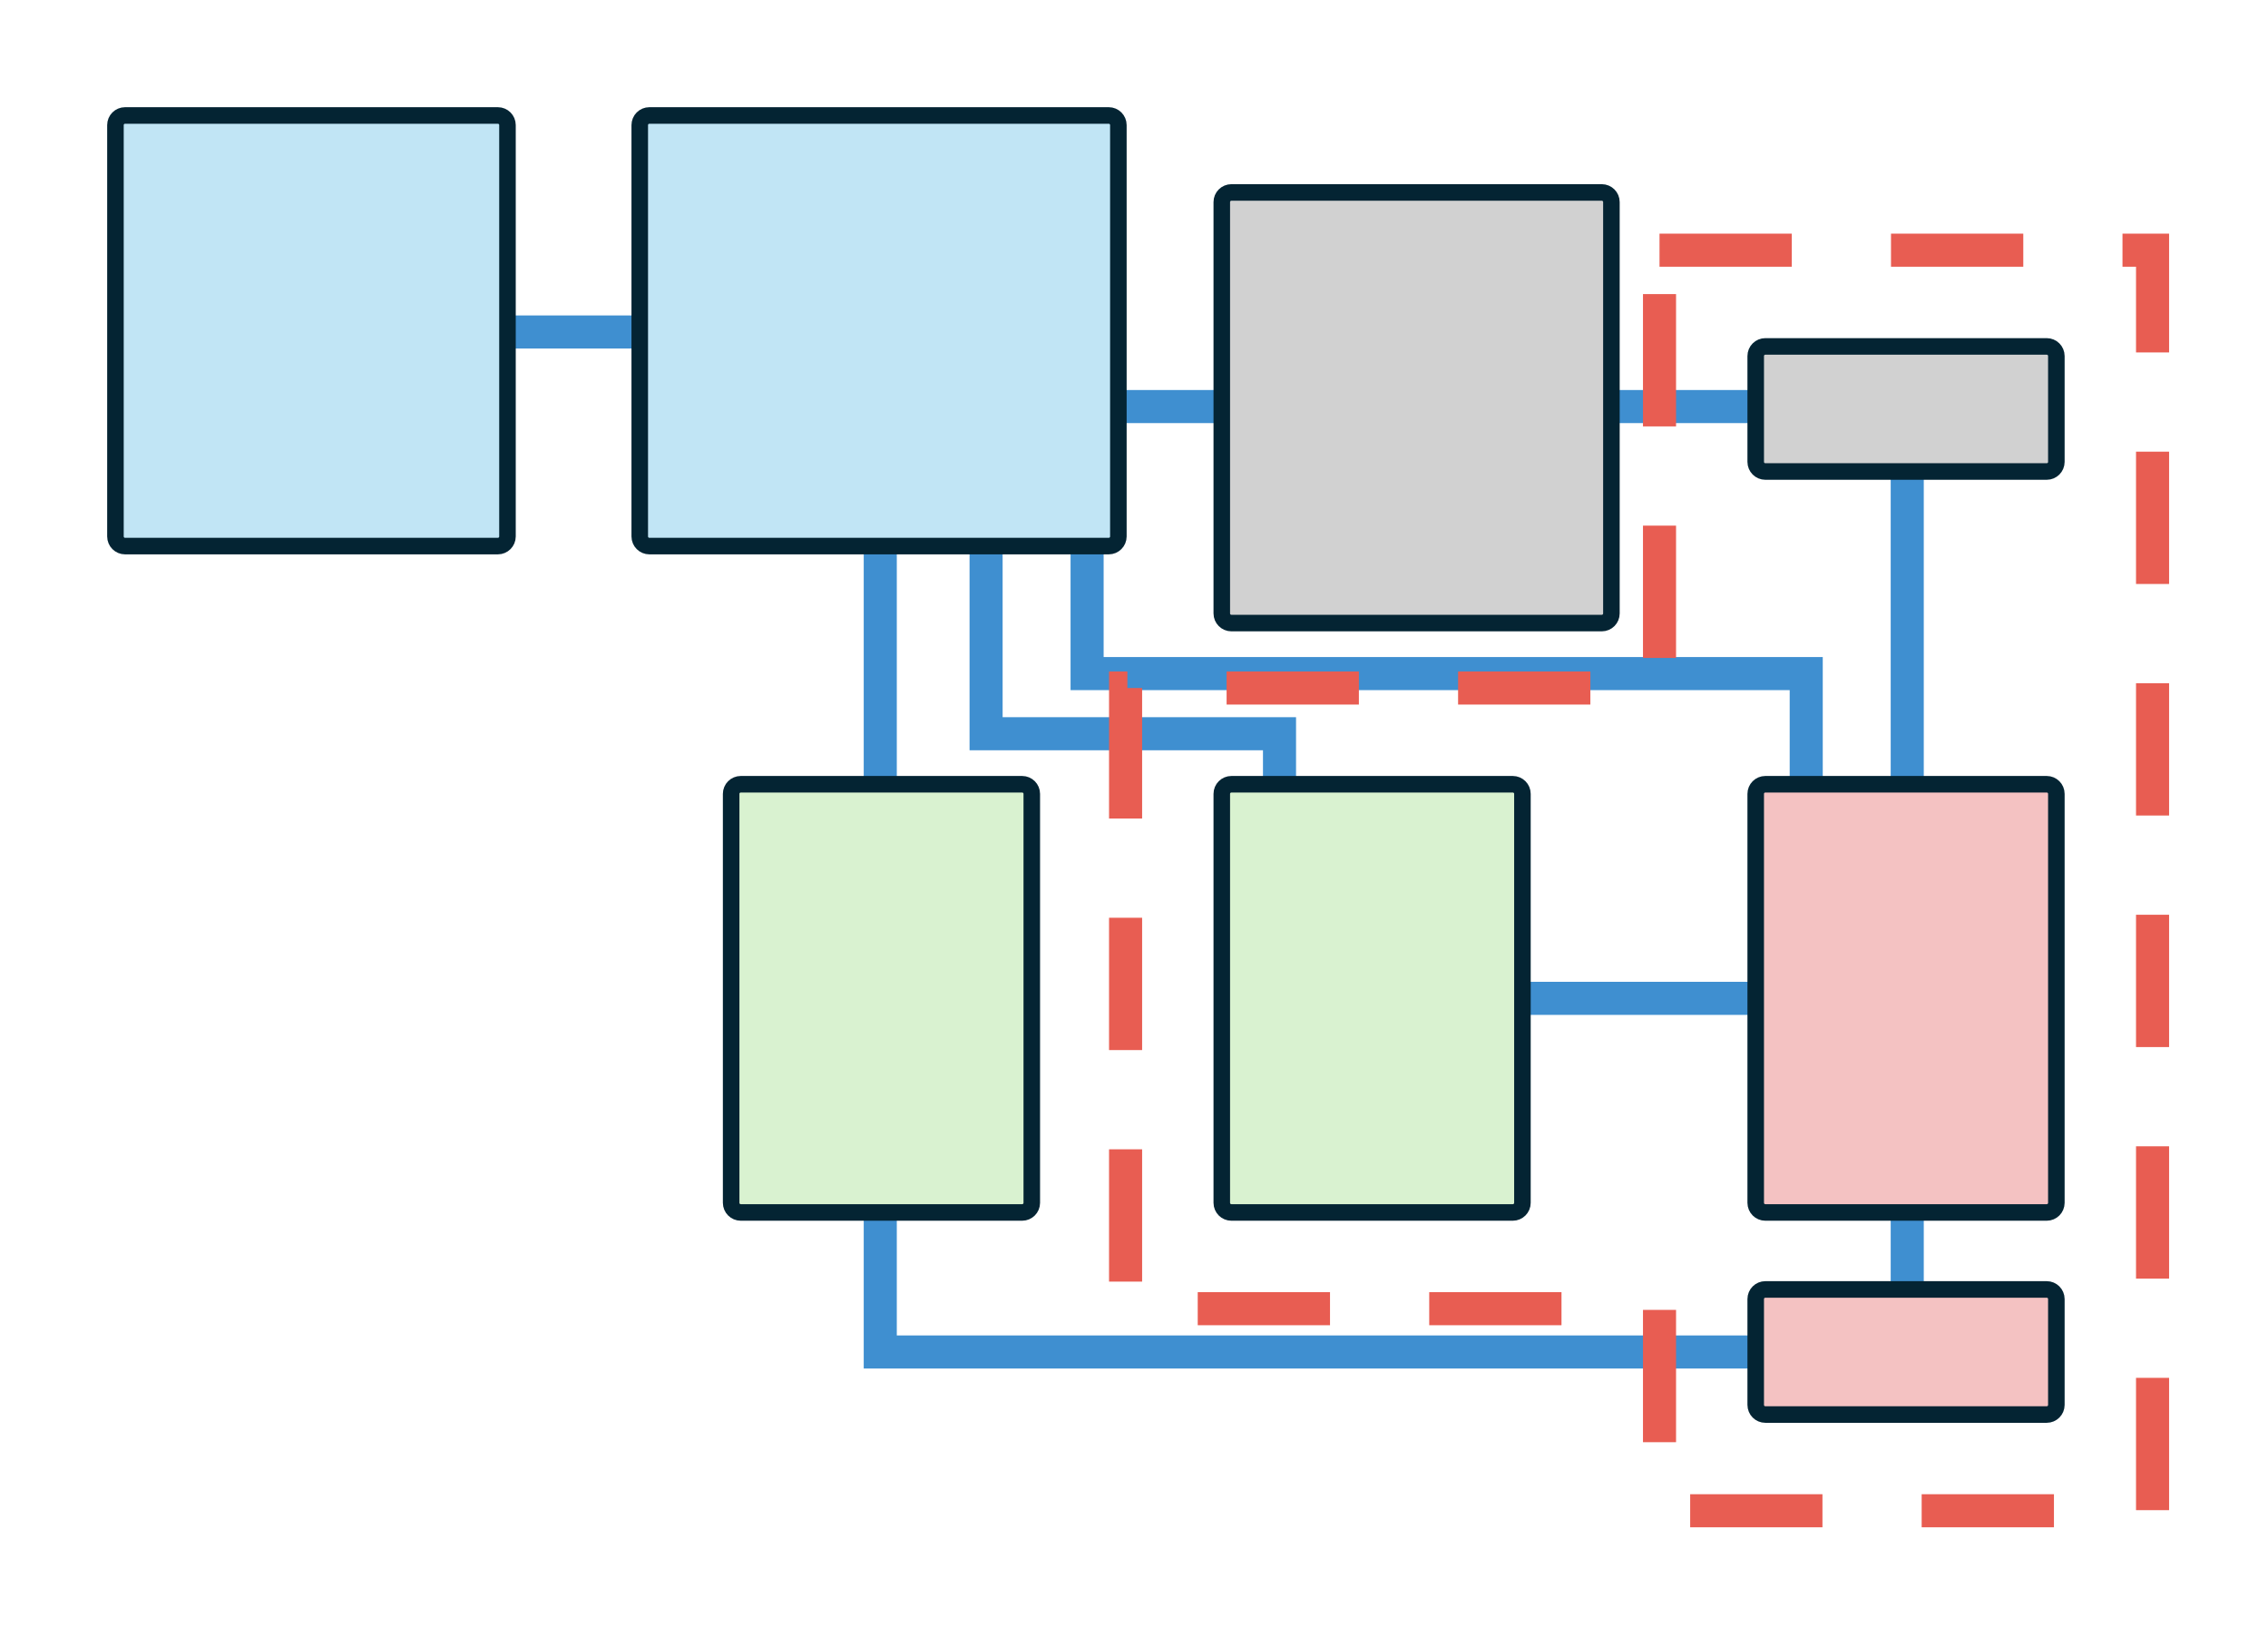
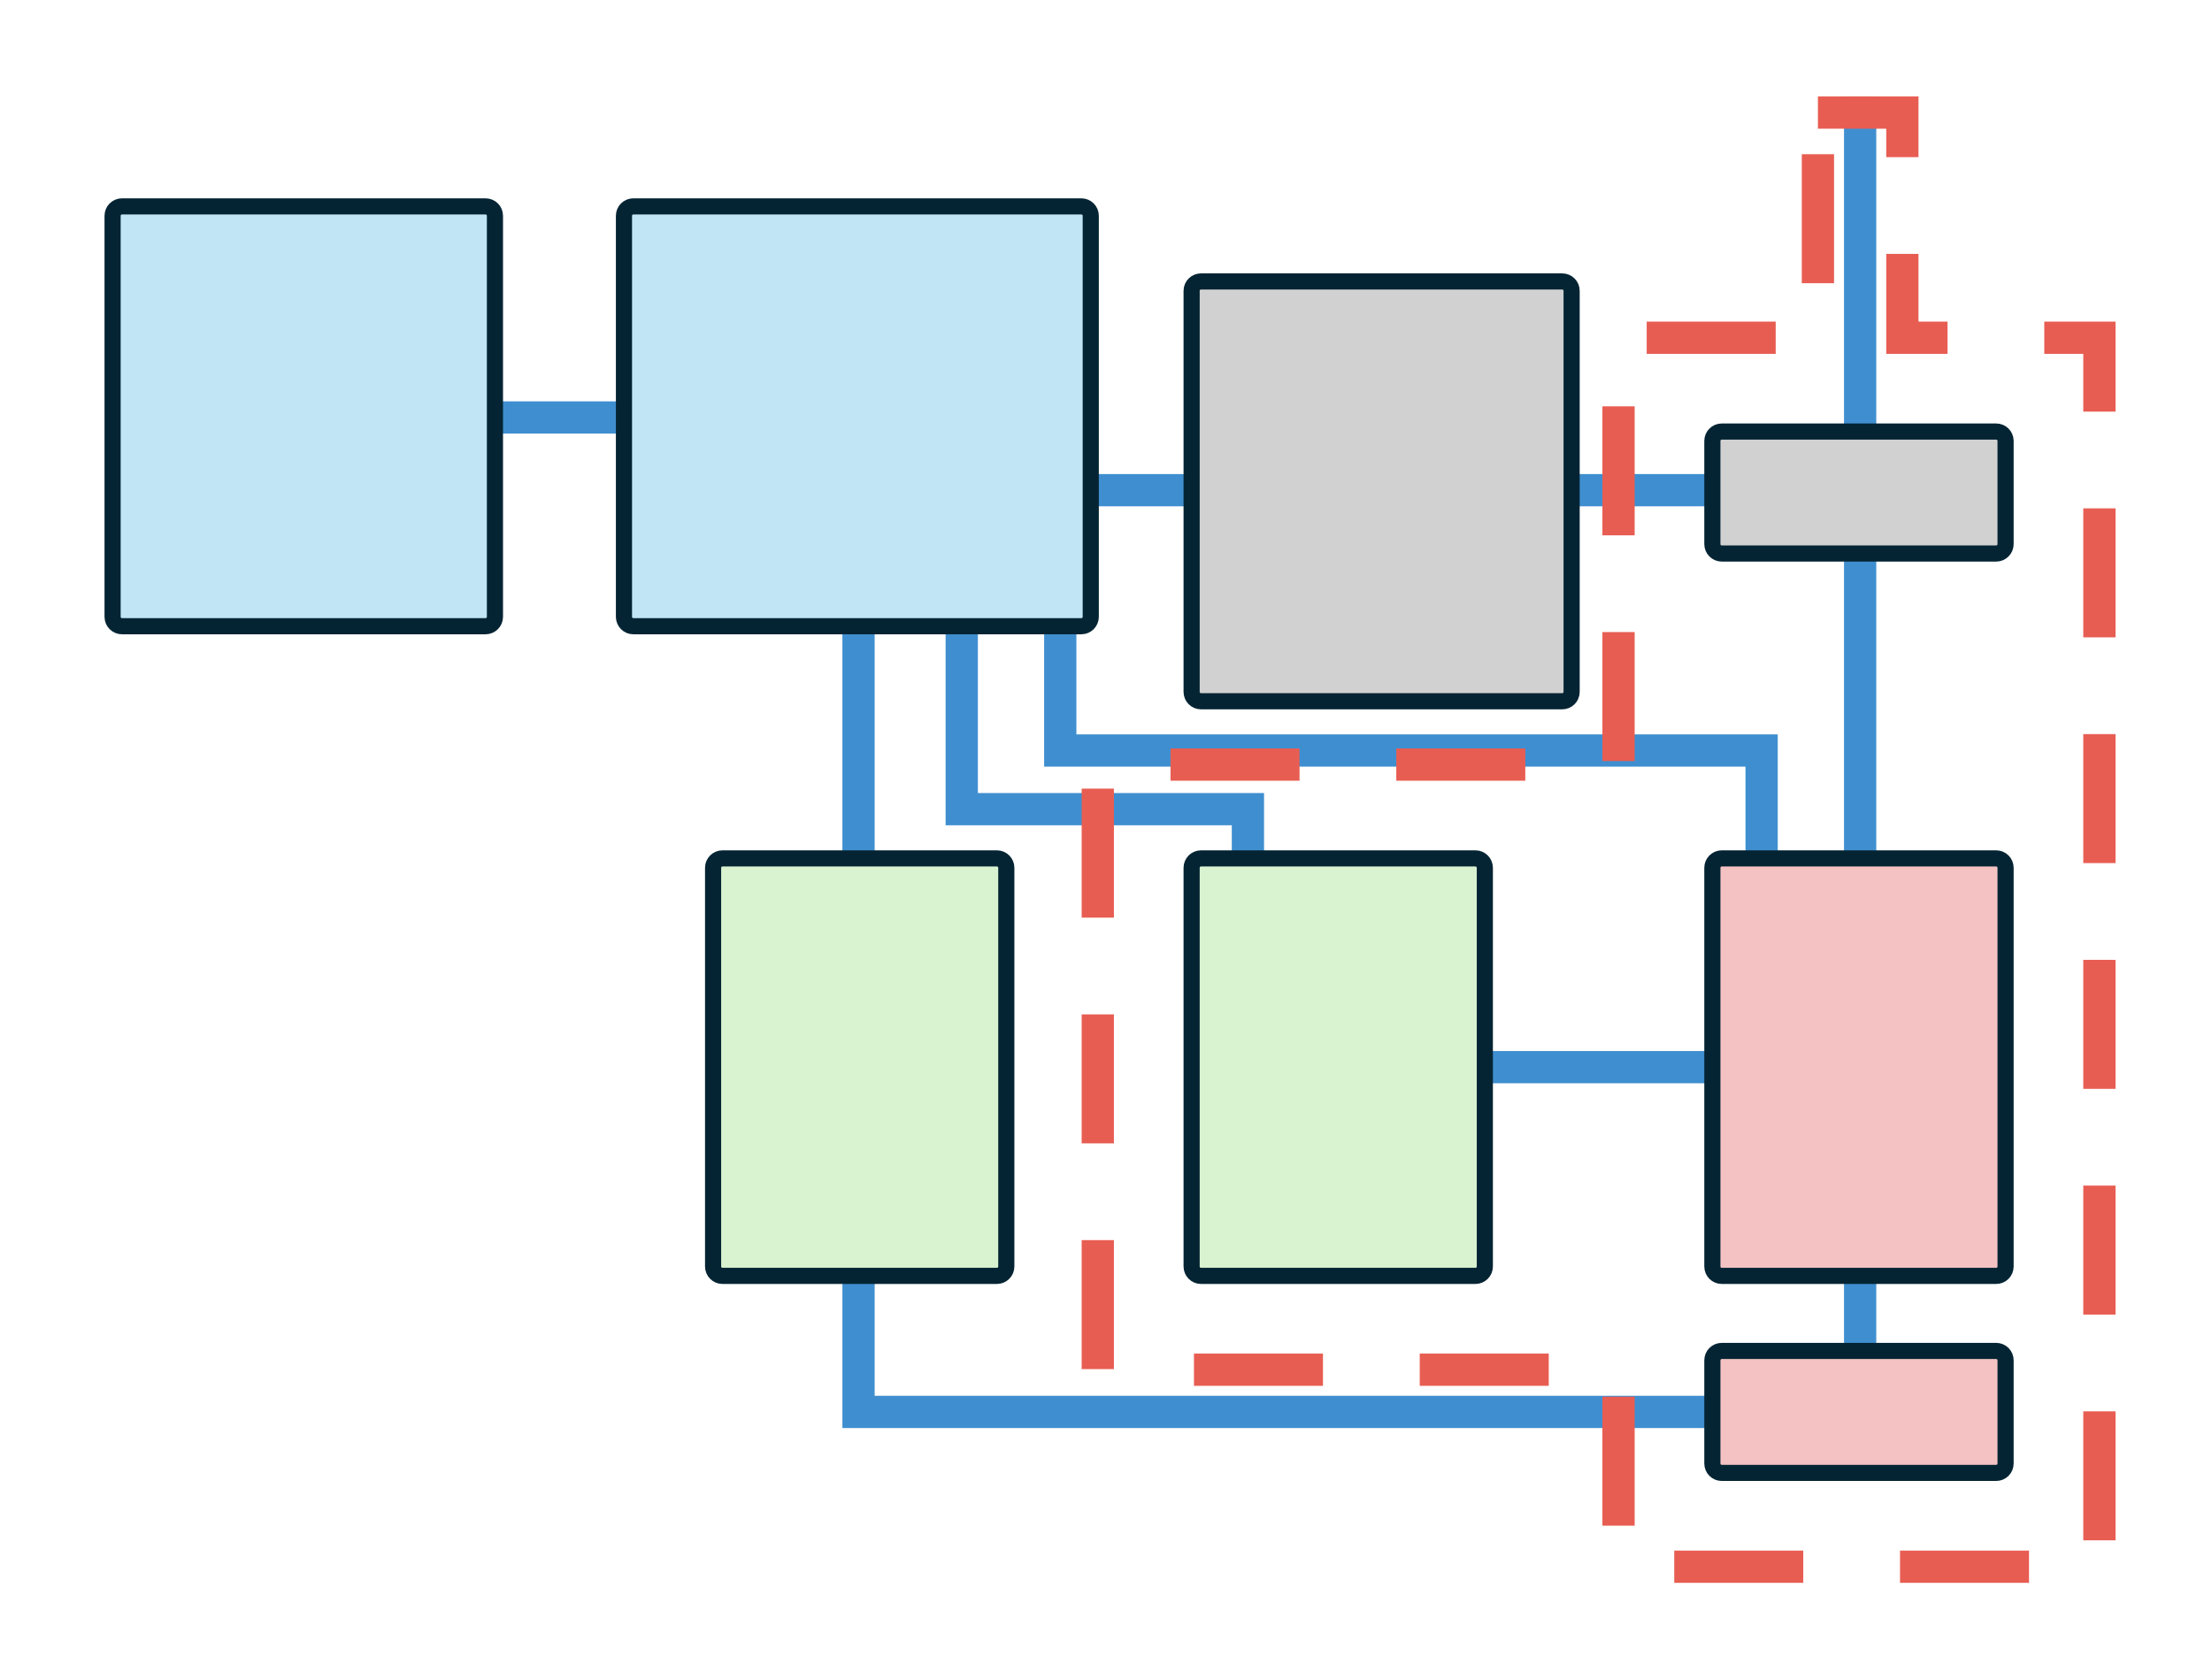
- <svg xmlns="http://www.w3.org/2000/svg" version="1.1" class="td-diagram" viewBox="-48 -48 943 676" preserveAspectRatio="xMidYMid meet" role="img">
+ <svg xmlns="http://www.w3.org/2000/svg" version="1.1" class="td-diagram" viewBox="-48 -88 943 716" preserveAspectRatio="xMidYMid meet" role="img">
  <path d="M163 90L218 90" fill="none" stroke="#3F8FD0" stroke-width="13.75" stroke-linecap="square" stroke-linejoin="miter" class="td-edge" data-edge="mainboard~toolhead_board" data-kind="signal" />
  <path d="M417 121L460 121" fill="none" stroke="#3F8FD0" stroke-width="13.75" stroke-linecap="square" stroke-linejoin="miter" class="td-edge" data-edge="toolhead_board~motor" data-kind="power" />
  <path d="M318 179L318 278" fill="none" stroke="#3F8FD0" stroke-width="13.75" stroke-linecap="square" stroke-linejoin="miter" class="td-edge" data-edge="toolhead_board~part_cooling_fan" data-kind="power" />
  <path d="M362 179L362 257L484 257L484 278" fill="none" stroke="#3F8FD0" stroke-width="13.75" stroke-linecap="square" stroke-linejoin="miter" class="td-edge" data-edge="toolhead_board~hotend_fan" data-kind="power" />
  <path d="M404 179L404 232L703 232L703 278" fill="none" stroke="#3F8FD0" stroke-width="13.75" stroke-linecap="square" stroke-linejoin="miter" class="td-edge" data-edge="toolhead_board~heatsink" data-kind="power" />
  <path d="M622 121L682 121" fill="none" stroke="#3F8FD0" stroke-width="13.75" stroke-linecap="square" stroke-linejoin="miter" class="td-edge" data-edge="motor~gears" data-kind="mechanical" />
+   <path d="M745 -40L745 96" fill="none" stroke="#3F8FD0" stroke-width="13.75" stroke-linecap="square" stroke-linejoin="miter" class="td-edge" data-edge="filament_in~gears" data-kind="filament" />
  <path d="M745 148L745 278" fill="none" stroke="#3F8FD0" stroke-width="13.75" stroke-linecap="square" stroke-linejoin="miter" class="td-edge" data-edge="gears~heatsink" data-kind="filament" />
  <path d="M745 456L745 488" fill="none" stroke="#3F8FD0" stroke-width="13.75" stroke-linecap="square" stroke-linejoin="miter" class="td-edge" data-edge="heatsink~nozzle" data-kind="filament" />
  <path d="M585 367L682 367" fill="none" stroke="#3F8FD0" stroke-width="13.75" stroke-linecap="square" stroke-linejoin="miter" class="td-edge" data-edge="hotend_fan~heatsink" data-kind="air" />
  <path d="M318 456L318 514L682 514" fill="none" stroke="#3F8FD0" stroke-width="13.75" stroke-linecap="square" stroke-linejoin="miter" class="td-edge" data-edge="part_cooling_fan~nozzle" data-kind="air" />
  <g class="td-block" data-block="mainboard" data-group="control">
    <rect x="0" y="0" width="163" height="179" rx="4" fill="#C1E5F5" stroke="#042433" stroke-width="6.88" />
  </g>
  <g class="td-block" data-block="toolhead_board" data-group="control">
    <rect x="218" y="0" width="199" height="179" rx="4" fill="#C1E5F5" stroke="#042433" stroke-width="6.88" />
  </g>
  <g class="td-block" data-block="motor" data-group="drive">
    <rect x="460" y="32" width="162" height="179" rx="4" fill="#D1D1D1" stroke="#042433" stroke-width="6.88" />
  </g>
  <g class="td-block is-tool" data-block="gears" data-group="drive">
    <rect x="682" y="96" width="125" height="52" rx="4" fill="#D1D1D1" stroke="#042433" stroke-width="6.88" />
  </g>
  <g class="td-block" data-block="part_cooling_fan" data-group="cooling">
    <rect x="256" y="278" width="125" height="178" rx="4" fill="#D9F2D0" stroke="#042433" stroke-width="6.88" />
  </g>
  <g class="td-block is-tool" data-block="hotend_fan" data-group="cooling">
    <rect x="460" y="278" width="125" height="178" rx="4" fill="#D9F2D0" stroke="#042433" stroke-width="6.88" />
  </g>
  <g class="td-block is-tool" data-block="heatsink" data-group="hot">
    <rect x="682" y="278" width="125" height="178" rx="4" fill="#F4C2C2" stroke="#042433" stroke-width="6.88" />
  </g>
  <g class="td-block is-tool" data-block="nozzle" data-group="hot">
    <rect x="682" y="488" width="125" height="52" rx="4" fill="#F4C2C2" stroke="#042433" stroke-width="6.88" />
  </g>
-   <path class="td-boundary" d="M642 56L847 56L847 580L642 580L642 496L420 496L420 238L642 238Z" fill="none" stroke="#E85D52" stroke-width="13.75" stroke-dasharray="55 41.25" stroke-linejoin="miter" />
+   <path class="td-boundary" d="M727 -40L763 -40L763 56L847 56L847 580L642 580L642 496L420 496L420 238L642 238L642 56L727 56Z" fill="none" stroke="#E85D52" stroke-width="13.75" stroke-dasharray="55 41.25" stroke-linejoin="miter" />
</svg>
